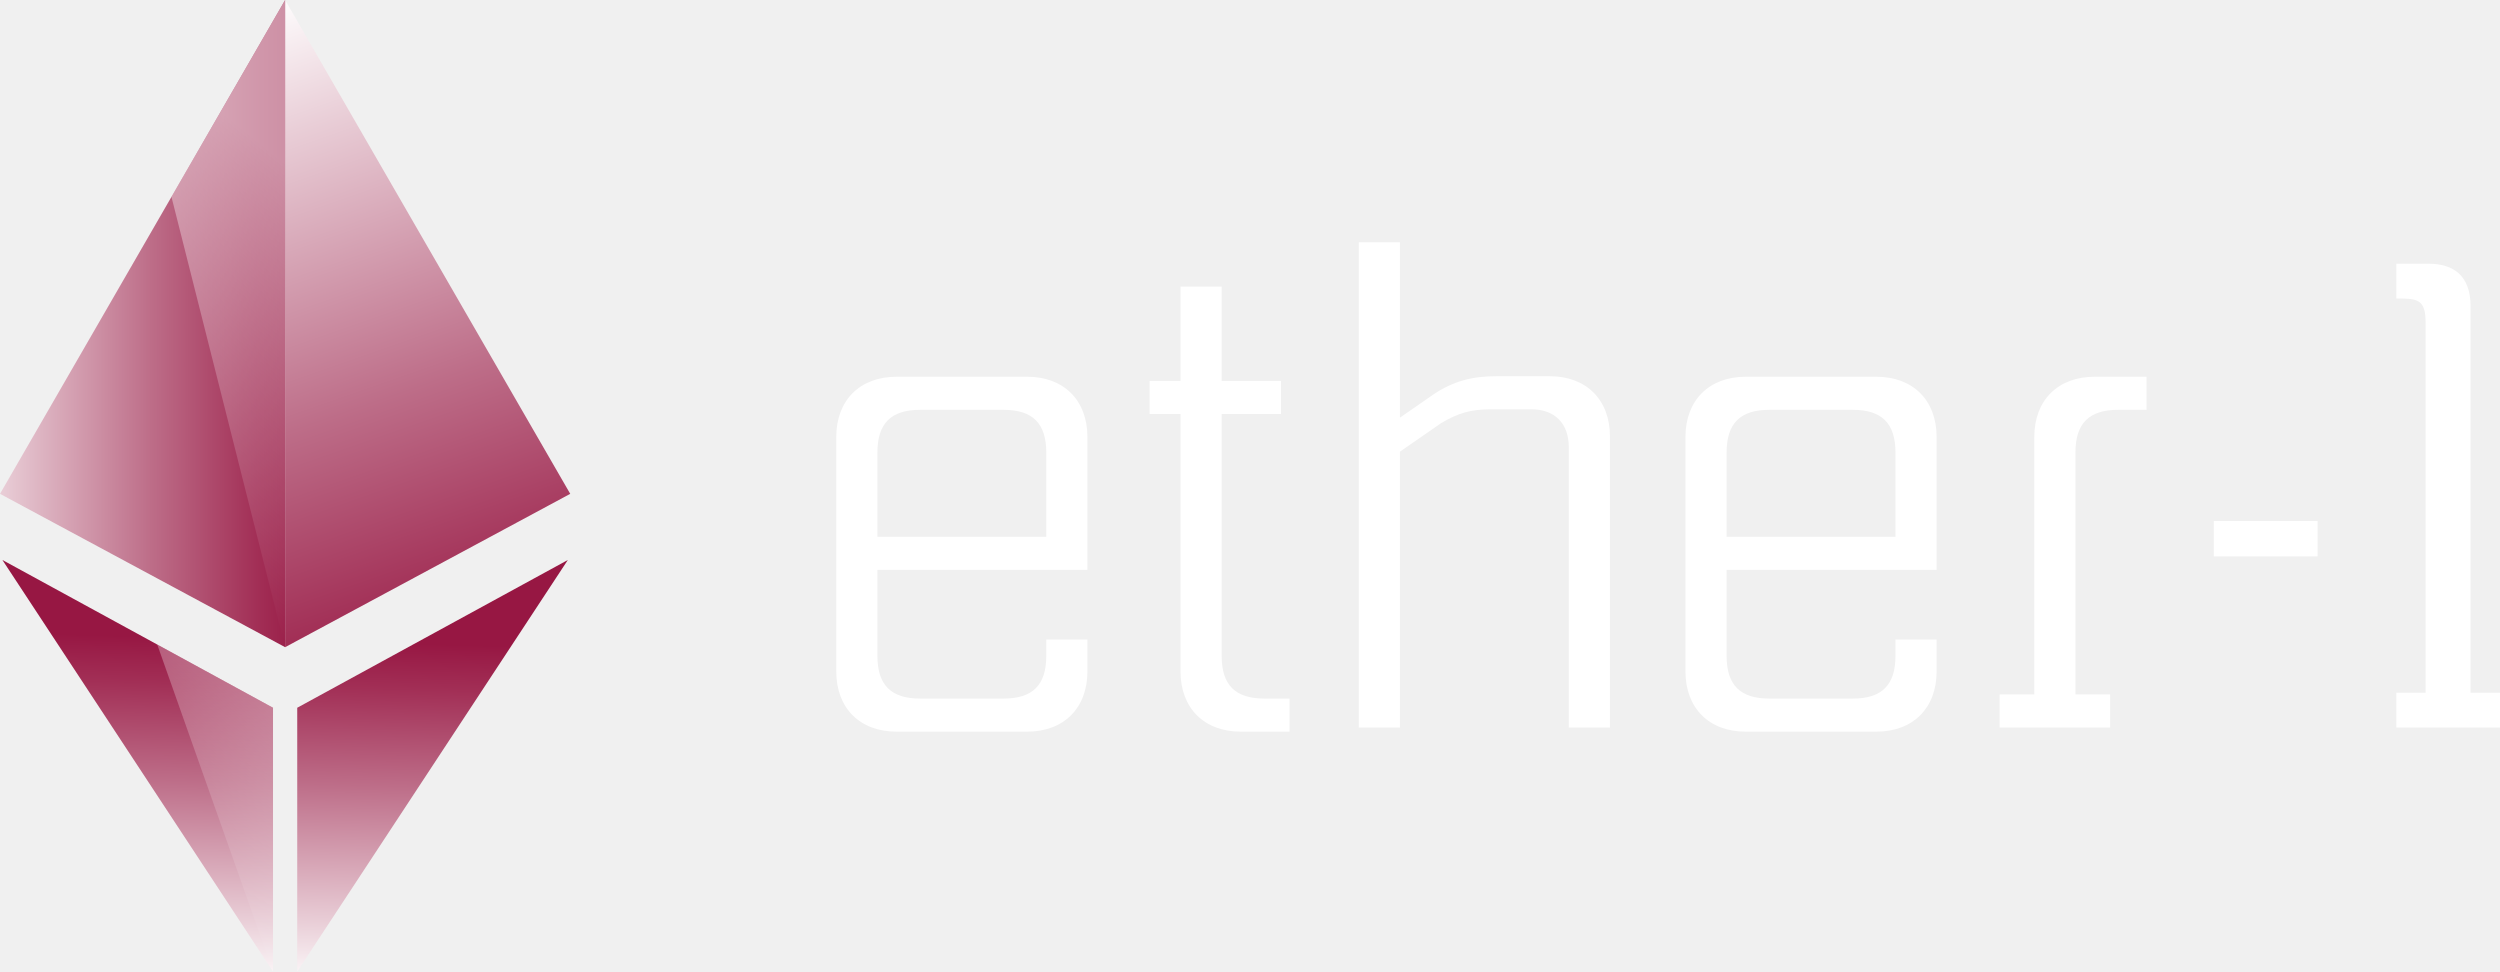
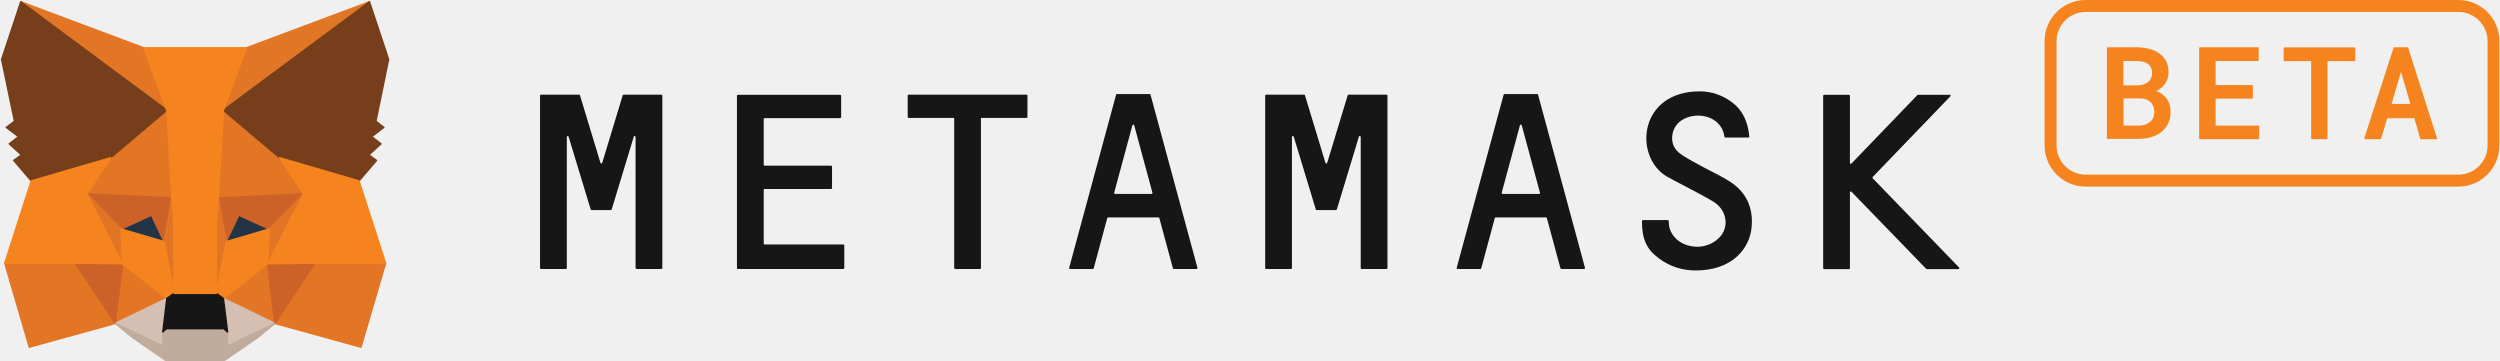
- <svg xmlns="http://www.w3.org/2000/svg" version="1.1" id="Layer_1" x="0px" y="0px" viewBox="0 0 1598.571 621.229" style="enable-background:new 0 0 1598.571 621.229;" xml:space="preserve">
+ <svg xmlns="http://www.w3.org/2000/svg" version="1.1" id="Layer_1" x="0px" y="0px" viewBox="0 0 1672.1 241.2" style="enable-background:new 0 0 1672.1 241.2;" xml:space="preserve">
  <style type="text/css">
- 	.st0{fill:url(#SVGID_1_);}
- 	.st1{opacity:0.5;fill:url(#SVGID_2_);}
- 	.st2{fill:url(#SVGID_3_);}
- 	.st3{fill:url(#SVGID_4_);}
- 	.st4{fill:url(#SVGID_5_);}
- 	.st5{opacity:0.5;fill:url(#SVGID_6_);}
- 	.st6{fill:#FFFFFF;}
+ 	.st0{fill:#161616;}
+ 	.st1{fill:#E17726;stroke:#E17726;stroke-linecap:round;stroke-linejoin:round;}
+ 	.st2{fill:#E27625;stroke:#E27625;stroke-linecap:round;stroke-linejoin:round;}
+ 	.st3{fill:#D5BFB2;stroke:#D5BFB2;stroke-linecap:round;stroke-linejoin:round;}
+ 	.st4{fill:#233447;stroke:#233447;stroke-linecap:round;stroke-linejoin:round;}
+ 	.st5{fill:#CC6228;stroke:#CC6228;stroke-linecap:round;stroke-linejoin:round;}
+ 	.st6{fill:#E27525;stroke:#E27525;stroke-linecap:round;stroke-linejoin:round;}
+ 	.st7{fill:#F5841F;stroke:#F5841F;stroke-linecap:round;stroke-linejoin:round;}
+ 	.st8{fill:#C0AC9D;stroke:#C0AC9D;stroke-linecap:round;stroke-linejoin:round;}
+ 	.st9{fill:#161616;stroke:#161616;stroke-linecap:round;stroke-linejoin:round;}
+ 	.st10{fill:#763E1A;stroke:#763E1A;stroke-linecap:round;stroke-linejoin:round;}
+ 	.st11{fill:#F5841F;}
</style>
  <g>
+     <path class="st0" d="M1157.7,121.9c-6.8-4.5-14.3-7.7-21.4-11.7c-4.6-2.6-9.5-4.9-13.5-8.2c-6.8-5.6-5.4-16.6,1.7-21.4   c10.2-6.8,27.1-3,28.9,10.9c0,0.3,0.3,0.5,0.6,0.5h15.4c0.4,0,0.7-0.3,0.6-0.7c-0.8-9.6-4.5-17.6-11.3-22.7   c-6.5-4.9-13.9-7.5-21.8-7.5c-40.7,0-44.4,43.1-22.5,56.7c2.5,1.6,24,12.4,31.6,17.1s10,13.3,6.7,20.1c-3,6.2-10.8,10.5-18.6,10   c-8.5-0.5-15.1-5.1-17.4-12.3c-0.4-1.3-0.6-3.8-0.6-4.9c0-0.3-0.3-0.6-0.6-0.6h-16.7c-0.3,0-0.6,0.3-0.6,0.6   c0,12.1,3,18.8,11.2,24.9c7.7,5.8,16.1,8.2,24.8,8.2c22.8,0,34.6-12.9,37-26.3C1173.3,141.5,1169.4,129.7,1157.7,121.9z" />
+     <path class="st0" d="M432.6,63.3h-7.4h-8.1c-0.3,0-0.5,0.2-0.6,0.4l-13.7,45.2c-0.2,0.6-1,0.6-1.2,0l-13.7-45.2   c-0.1-0.3-0.3-0.4-0.6-0.4h-8.1h-7.4h-10c-0.3,0-0.6,0.3-0.6,0.6v115.4c0,0.3,0.3,0.6,0.6,0.6h16.7c0.3,0,0.6-0.3,0.6-0.6V91.6   c0-0.7,1-0.8,1.2-0.2l13.8,45.5l1,3.2c0.1,0.3,0.3,0.4,0.6,0.4h12.8c0.3,0,0.5-0.2,0.6-0.4l1-3.2l13.8-45.5   c0.2-0.7,1.2-0.5,1.2,0.2v87.7c0,0.3,0.3,0.6,0.6,0.6h16.7c0.3,0,0.6-0.3,0.6-0.6V63.9c0-0.3-0.3-0.6-0.6-0.6L432.6,63.3   L432.6,63.3z" />
+     <path class="st0" d="M902,63.3c-0.3,0-0.5,0.2-0.6,0.4l-13.7,45.2c-0.2,0.6-1,0.6-1.2,0l-13.7-45.2c-0.1-0.3-0.3-0.4-0.6-0.4h-25.4   c-0.3,0-0.6,0.3-0.6,0.6v115.4c0,0.3,0.3,0.6,0.6,0.6h16.7c0.3,0,0.6-0.3,0.6-0.6V91.6c0-0.7,1-0.8,1.2-0.2l13.8,45.5l1,3.2   c0.1,0.3,0.3,0.4,0.6,0.4h12.8c0.3,0,0.5-0.2,0.6-0.4l1-3.2l13.8-45.5c0.2-0.7,1.2-0.5,1.2,0.2v87.7c0,0.3,0.3,0.6,0.6,0.6h16.7   c0.3,0,0.6-0.3,0.6-0.6V63.9c0-0.3-0.3-0.6-0.6-0.6L902,63.3L902,63.3z" />
+     <path class="st0" d="M686.6,63.3h-31.1h-16.7h-31.1c-0.3,0-0.6,0.3-0.6,0.6v14.4c0,0.3,0.3,0.6,0.6,0.6h30.5v100.4   c0,0.3,0.3,0.6,0.6,0.6h16.7c0.3,0,0.6-0.3,0.6-0.6V78.9h30.5c0.3,0,0.6-0.3,0.6-0.6V63.9C687.2,63.6,687,63.3,686.6,63.3z" />
+     <path class="st0" d="M785.1,179.9h15.2c0.4,0,0.7-0.4,0.6-0.8L769.5,63.3c-0.1-0.3-0.3-0.4-0.6-0.4h-5.8h-10.2h-5.8   c-0.3,0-0.5,0.2-0.6,0.4l-31.4,115.8c-0.1,0.4,0.2,0.8,0.6,0.8h15.2c0.3,0,0.5-0.2,0.6-0.4l9.1-33.7c0.1-0.3,0.3-0.4,0.6-0.4h33.6   c0.3,0,0.5,0.2,0.6,0.4l9.1,33.7C784.6,179.7,784.9,179.9,785.1,179.9z M745.2,128.9l12.2-45.1c0.2-0.6,1-0.6,1.2,0l12.2,45.1   c0.1,0.4-0.2,0.8-0.6,0.8h-24.4C745.4,129.7,745.1,129.3,745.2,128.9z" />
+     <path class="st0" d="M1044.3,179.9h15.2c0.4,0,0.7-0.4,0.6-0.8l-31.4-115.8c-0.1-0.3-0.3-0.4-0.6-0.4h-5.8h-10.2h-5.8   c-0.3,0-0.5,0.2-0.6,0.4l-31.4,115.8c-0.1,0.4,0.2,0.8,0.6,0.8h15.2c0.3,0,0.5-0.2,0.6-0.4l9.1-33.7c0.1-0.3,0.3-0.4,0.6-0.4h33.6   c0.3,0,0.5,0.2,0.6,0.4l9.1,33.7C1043.8,179.7,1044,179.9,1044.3,179.9z M1004.4,128.9l12.2-45.1c0.2-0.6,1-0.6,1.2,0l12.2,45.1   c0.1,0.4-0.2,0.8-0.6,0.8H1005C1004.6,129.7,1004.3,129.3,1004.4,128.9z" />
+     <path class="st0" d="M510.8,162.8V127c0-0.3,0.3-0.6,0.6-0.6h44.5c0.3,0,0.6-0.3,0.6-0.6v-14.4c0-0.3-0.3-0.6-0.6-0.6h-44.5   c-0.3,0-0.6-0.3-0.6-0.6V79.6c0-0.3,0.3-0.6,0.6-0.6H562c0.3,0,0.6-0.3,0.6-0.6V64c0-0.3-0.3-0.6-0.6-0.6h-51.2h-17.3   c-0.3,0-0.6,0.3-0.6,0.6v15v31.9v15.6v37v15.8c0,0.3,0.3,0.6,0.6,0.6h17.3h53.3c0.3,0,0.6-0.3,0.6-0.6v-15.2c0-0.3-0.3-0.6-0.6-0.6   h-52.8C511,163.4,510.8,163.2,510.8,162.8z" />
+     <path class="st0" d="M1310.3,178.9l-57.8-59.7c-0.2-0.2-0.2-0.6,0-0.8l52-54c0.4-0.4,0.1-1-0.4-1h-21.3c-0.2,0-0.3,0.1-0.4,0.2   l-44.1,45.8c-0.4,0.4-1,0.1-1-0.4V64c0-0.3-0.3-0.6-0.6-0.6H1220c-0.3,0-0.6,0.3-0.6,0.6v115.4c0,0.3,0.3,0.6,0.6,0.6h16.7   c0.3,0,0.6-0.3,0.6-0.6v-50.8c0-0.5,0.7-0.8,1-0.4l50,51.6c0.1,0.1,0.3,0.2,0.4,0.2h21.3C1310.4,179.9,1310.7,179.2,1310.3,178.9z" />
+   </g>
+   <g>
+     <polygon class="st1" points="247.1,1.2 146,76.2 164.8,32  " />
    <g>
-       <linearGradient id="SVGID_1_" gradientUnits="userSpaceOnUse" x1="84.287" y1="628.88" x2="90.287" y2="406.881">
-         <stop offset="0" style="stop-color:#FFFFFF" />
-         <stop offset="0.19" style="stop-color:#E9CED7" />
-         <stop offset="0.589" style="stop-color:#BD6D88" />
-         <stop offset="0.868" style="stop-color:#A22F56" />
-         <stop offset="1" style="stop-color:#971743" />
-       </linearGradient>
-       <polygon class="st0" points="1.532,358.067 174.568,621.229 174.568,452.555   " />
-       <linearGradient id="SVGID_2_" gradientUnits="userSpaceOnUse" x1="224.695" y1="417.992" x2="100.195" y2="558.992">
-         <stop offset="0" style="stop-color:#FFFFFF" />
-         <stop offset="1" style="stop-color:#FFFFFF;stop-opacity:0" />
-       </linearGradient>
-       <polygon class="st1" points="100.541,412.132 174.568,621.229 174.568,452.555   " />
-       <linearGradient id="SVGID_3_" gradientUnits="userSpaceOnUse" x1="270.399" y1="633.911" x2="276.399" y2="411.91">
-         <stop offset="0" style="stop-color:#FFFFFF" />
-         <stop offset="0.19" style="stop-color:#E9CED7" />
-         <stop offset="0.589" style="stop-color:#BD6D88" />
-         <stop offset="0.868" style="stop-color:#A22F56" />
-         <stop offset="1" style="stop-color:#971743" />
-       </linearGradient>
-       <polygon class="st2" points="363.094,358.067 190.061,452.555 190.061,621.229   " />
-       <linearGradient id="SVGID_4_" gradientUnits="userSpaceOnUse" x1="148.029" y1="6.041" x2="298.03" y2="435.042">
-         <stop offset="0" style="stop-color:#FFFFFF" />
-         <stop offset="0.19" style="stop-color:#E9CED7" />
-         <stop offset="0.589" style="stop-color:#BD6D88" />
-         <stop offset="0.868" style="stop-color:#A22F56" />
-         <stop offset="1" style="stop-color:#971743" />
-       </linearGradient>
-       <polygon class="st3" points="182.314,0.006 182.314,413.824 364.623,315.773   " />
-       <linearGradient id="SVGID_5_" gradientUnits="userSpaceOnUse" x1="-46" y1="206.912" x2="196.294" y2="206.912">
-         <stop offset="0" style="stop-color:#FFFFFF" />
-         <stop offset="0.19" style="stop-color:#E9CED7" />
-         <stop offset="0.589" style="stop-color:#BD6D88" />
-         <stop offset="0.868" style="stop-color:#A22F56" />
-         <stop offset="1" style="stop-color:#971743" />
-       </linearGradient>
-       <polygon class="st4" points="182.311,0 0,315.773 182.311,413.824 182.314,413.824 182.314,0.006   " />
-       <linearGradient id="SVGID_6_" gradientUnits="userSpaceOnUse" x1="232.276" y1="145.218" x2="83.276" y2="329.218">
-         <stop offset="0" style="stop-color:#FFFFFF" />
-         <stop offset="1" style="stop-color:#FFFFFF;stop-opacity:0" />
-       </linearGradient>
-       <polygon class="st5" points="182.314,413.824 109.636,125.878 109.636,125.878 182.314,0.006   " />
+       <polygon class="st2" points="13.9,1.2 114.1,76.9 96.2,32   " />
+       <polygon class="st2" points="210.7,175.1 183.8,216.3 241.4,232.2 257.9,176   " />
+       <polygon class="st2" points="3.2,176 19.6,232.2 77.1,216.3 50.3,175.1   " />
+       <polygon class="st2" points="74,105.5 58,129.7 115,132.3 113.1,70.8   " />
+       <polygon class="st2" points="187,105.5 147.3,70.1 146,132.3 203,129.7   " />
+       <polygon class="st2" points="77.1,216.3 111.6,199.6 81.9,176.4   " />
+       <polygon class="st2" points="149.4,199.6 183.8,216.3 179.1,176.4   " />
    </g>
    <g>
-       <g>
-         <path class="st6" d="M819.119,243.559v21.149h-37.951v154.655c0,18.668,8.663,27.328,27.325,27.328h16.055v21.152h-31.131     c-23.493,0-38.563-15.07-38.563-38.563V264.709h-19.752v-21.149h19.752v-60.287h26.314v60.287H819.119z" />
-       </g>
-       <g>
-         <path class="st6" d="M916.897,251.994c12.545-8.279,24.577-11.517,40.31-11.429h33.683c23.493,0,38.563,15.07,38.563,38.564     v186.056h-26.311V286.043c0-15.325-8.997-24.325-23.994-24.325H953.48c-12.885,0-20.994,2.332-31.881,8.769l-26.432,18.311     v176.388h-26.314V154.907h26.314v112.151L916.897,251.994z" />
-       </g>
-       <path class="st6" d="M1238.328,364.397v-84.932c0-23.493-15.07-38.563-38.563-38.563l-83.473-0.003    c-23.493,0-38.563,15.07-38.563,38.563v149.818c0,23.493,15.07,38.563,38.563,38.563h83.473c23.493,0,38.563-15.07,38.563-38.563    v-20.355h-26.312v10.444c0,18.662-8.666,27.325-27.325,27.325h-53.32c-18.665,0-27.328-8.663-27.328-27.325v-54.973H1238.328z     M1104.043,289.382c0-18.665,8.663-27.328,27.328-27.328h53.32c18.659,0,27.325,8.663,27.325,27.328v53.868h-107.974V289.382z" />
-       <g>
-         <path class="st6" d="M1354.425,262.051c-18.665,0-27.325,8.666-27.325,27.325v154.655h22.163v21.152h-70.641v-21.152h22.16     V279.462c0-23.493,15.07-38.563,38.563-38.563h33.22v21.152H1354.425z" />
-       </g>
-       <g>
-         <rect x="1415.583" y="333.143" class="st6" width="66.349" height="22.614" />
-       </g>
-       <g>
-         <path class="st6" d="M1532.296,465.184v-22.248h18.712V206.551c0-13.239-3.75-15.46-14.288-15.639l-4.424-0.009v-22.257h20.774     c15.823,0,26.596,7.737,26.672,26.895v247.395h18.829v22.248H1532.296z" />
-       </g>
-       <path class="st6" d="M695.328,364.397v-84.932c0-23.493-15.07-38.563-38.563-38.563l-83.473-0.003    c-23.493,0-38.563,15.07-38.563,38.563v149.818c0,23.493,15.07,38.563,38.563,38.563h83.473c23.493,0,38.563-15.07,38.563-38.563    v-20.355h-26.312v10.444c0,18.662-8.666,27.325-27.325,27.325h-53.32c-18.665,0-27.328-8.663-27.328-27.325v-54.973H695.328z     M561.042,289.382c0-18.665,8.663-27.328,27.328-27.328h53.32c18.659,0,27.325,8.663,27.325,27.328v53.868H561.042V289.382z" />
+       <polygon class="st3" points="183.8,216.3 149.4,199.6 152.2,222 151.9,231.5   " />
+       <polygon class="st3" points="77.1,216.3 109.1,231.5 108.9,222 111.6,199.6   " />
    </g>
+     <polygon class="st4" points="109.7,161.6 81.1,153.2 101.3,143.9  " />
+     <polygon class="st4" points="151.3,161.6 159.7,143.9 180,153.2  " />
+     <g>
+       <polygon class="st5" points="77.1,216.3 82.1,175.1 50.3,176   " />
+       <polygon class="st5" points="178.9,175.1 183.8,216.3 210.7,176   " />
+       <polygon class="st5" points="203,129.7 146,132.3 151.3,161.6 159.7,143.9 180,153.2   " />
+       <polygon class="st5" points="81.1,153.2 101.3,143.9 109.7,161.6 115,132.3 58,129.7   " />
+     </g>
+     <g>
+       <polygon class="st6" points="58,129.7 81.9,176.4 81.1,153.2   " />
+       <polygon class="st6" points="180,153.2 179.1,176.4 203,129.7   " />
+       <polygon class="st6" points="115,132.3 109.7,161.6 116.4,196.2 117.9,150.6   " />
+       <polygon class="st6" points="146,132.3 143.2,150.5 144.6,196.2 151.3,161.6   " />
+     </g>
+     <polygon class="st7" points="151.3,161.6 144.6,196.2 149.4,199.6 179.1,176.4 180,153.2  " />
+     <polygon class="st7" points="81.1,153.2 81.9,176.4 111.6,199.6 116.4,196.2 109.7,161.6  " />
+     <polygon class="st8" points="151.9,231.5 152.2,222 149.6,219.8 111.4,219.8 108.9,222 109.1,231.5 77.1,216.3 88.3,225.5    111,241.2 149.9,241.2 172.7,225.5 183.8,216.3  " />
+     <polygon class="st9" points="149.4,199.6 144.6,196.2 116.4,196.2 111.6,199.6 108.9,222 111.4,219.8 149.6,219.8 152.2,222  " />
+     <g>
+       <polygon class="st10" points="251.4,81.1 259.9,39.7 247.1,1.2 149.4,73.7 187,105.5 240.1,121 251.8,107.3 246.7,103.6     254.8,96.2 248.6,91.4 256.7,85.2   " />
+       <polygon class="st10" points="1.1,39.7 9.7,81.1 4.2,85.2 12.4,91.4 6.2,96.2 14.3,103.6 9.2,107.3 20.9,121 74,105.5 111.6,73.7     13.9,1.2   " />
+     </g>
+     <polygon class="st7" points="240.1,121 187,105.5 203,129.7 179.1,176.4 210.7,176 257.9,176  " />
+     <polygon class="st7" points="74,105.5 20.9,121 3.2,176 50.3,176 81.9,176.4 58,129.7  " />
+     <polygon class="st7" points="146,132.3 149.4,73.7 164.8,32 96.2,32 111.6,73.7 115,132.3 116.3,150.7 116.4,196.2 144.6,196.2    144.7,150.7  " />
  </g>
+   <g>
+     <path class="st7" d="M1409.7,92.6V32.1h19.3c2.9,0,5.6,0.4,8.2,1c2.5,0.6,4.7,1.6,6.6,2.9c1.9,1.3,3.4,3,4.5,5.1   c1.1,2.1,1.6,4.5,1.6,7.3c0,3-0.9,5.5-2.5,7.7c-1.6,2.1-3.8,3.8-6.6,4.9c1.7,0.5,3.2,1.1,4.5,2c1.3,0.9,2.4,1.9,3.3,3.1   c0.9,1.2,1.6,2.6,2,4c0.5,1.5,0.7,3.1,0.7,4.7c0,2.9-0.5,5.4-1.6,7.6c-1.1,2.2-2.5,4-4.4,5.5c-1.9,1.5-4.1,2.6-6.6,3.3   c-2.6,0.8-5.3,1.2-8.3,1.2H1409.7z M1419.8,57.6h9.6c1.5,0,2.9-0.2,4.2-0.6c1.3-0.4,2.4-0.9,3.3-1.7c0.9-0.7,1.7-1.6,2.2-2.7   c0.6-1.1,0.8-2.3,0.8-3.7c0-1.5-0.3-2.8-0.8-3.9c-0.5-1.1-1.3-2-2.2-2.7c-1-0.7-2.1-1.2-3.4-1.5c-1.3-0.3-2.7-0.5-4.3-0.5h-9.5   V57.6z M1419.8,65.2v19.3h10.9c1.6,0,3-0.3,4.3-0.7c1.3-0.5,2.4-1.1,3.4-1.9c0.9-0.8,1.7-1.8,2.2-2.9c0.5-1.2,0.8-2.5,0.8-3.9   c0-1.5-0.2-2.9-0.7-4.1c-0.5-1.2-1.1-2.2-2-3.1c-0.9-0.8-2-1.5-3.2-1.9c-1.3-0.5-2.7-0.7-4.3-0.7H1419.8z" />
+     <path class="st7" d="M1506.3,65.5h-24.9v19h29.1v8.1h-39.1V32.1h38.8v8.2h-28.8v17.1h24.9V65.5z" />
+     <path class="st7" d="M1574.8,40.4h-18.6v52.2h-9.9V40.4h-18.4v-8.2h46.9V40.4z" />
+     <path class="st7" d="M1615.2,78.6h-18.9l-4.2,14h-10.3l19.6-60.5h8.8l19.3,60.5h-10.3L1615.2,78.6z M1598.9,70h13.9l-6.9-23.7   L1598.9,70z" />
+   </g>
+   <path class="st11" d="M1644.3,8c10.7,0,19.5,8.7,19.5,19.5v69.8c0,10.7-8.7,19.5-19.5,19.5H1395c-10.7,0-19.5-8.7-19.5-19.5V27.5  c0-10.7,8.7-19.5,19.5-19.5H1644.3 M1644.3,0H1395c-15.2,0-27.5,12.3-27.5,27.5v69.8c0,15.2,12.3,27.5,27.5,27.5h249.2  c15.2,0,27.5-12.3,27.5-27.5V27.5C1671.7,12.3,1659.4,0,1644.3,0L1644.3,0z" />
</svg>
